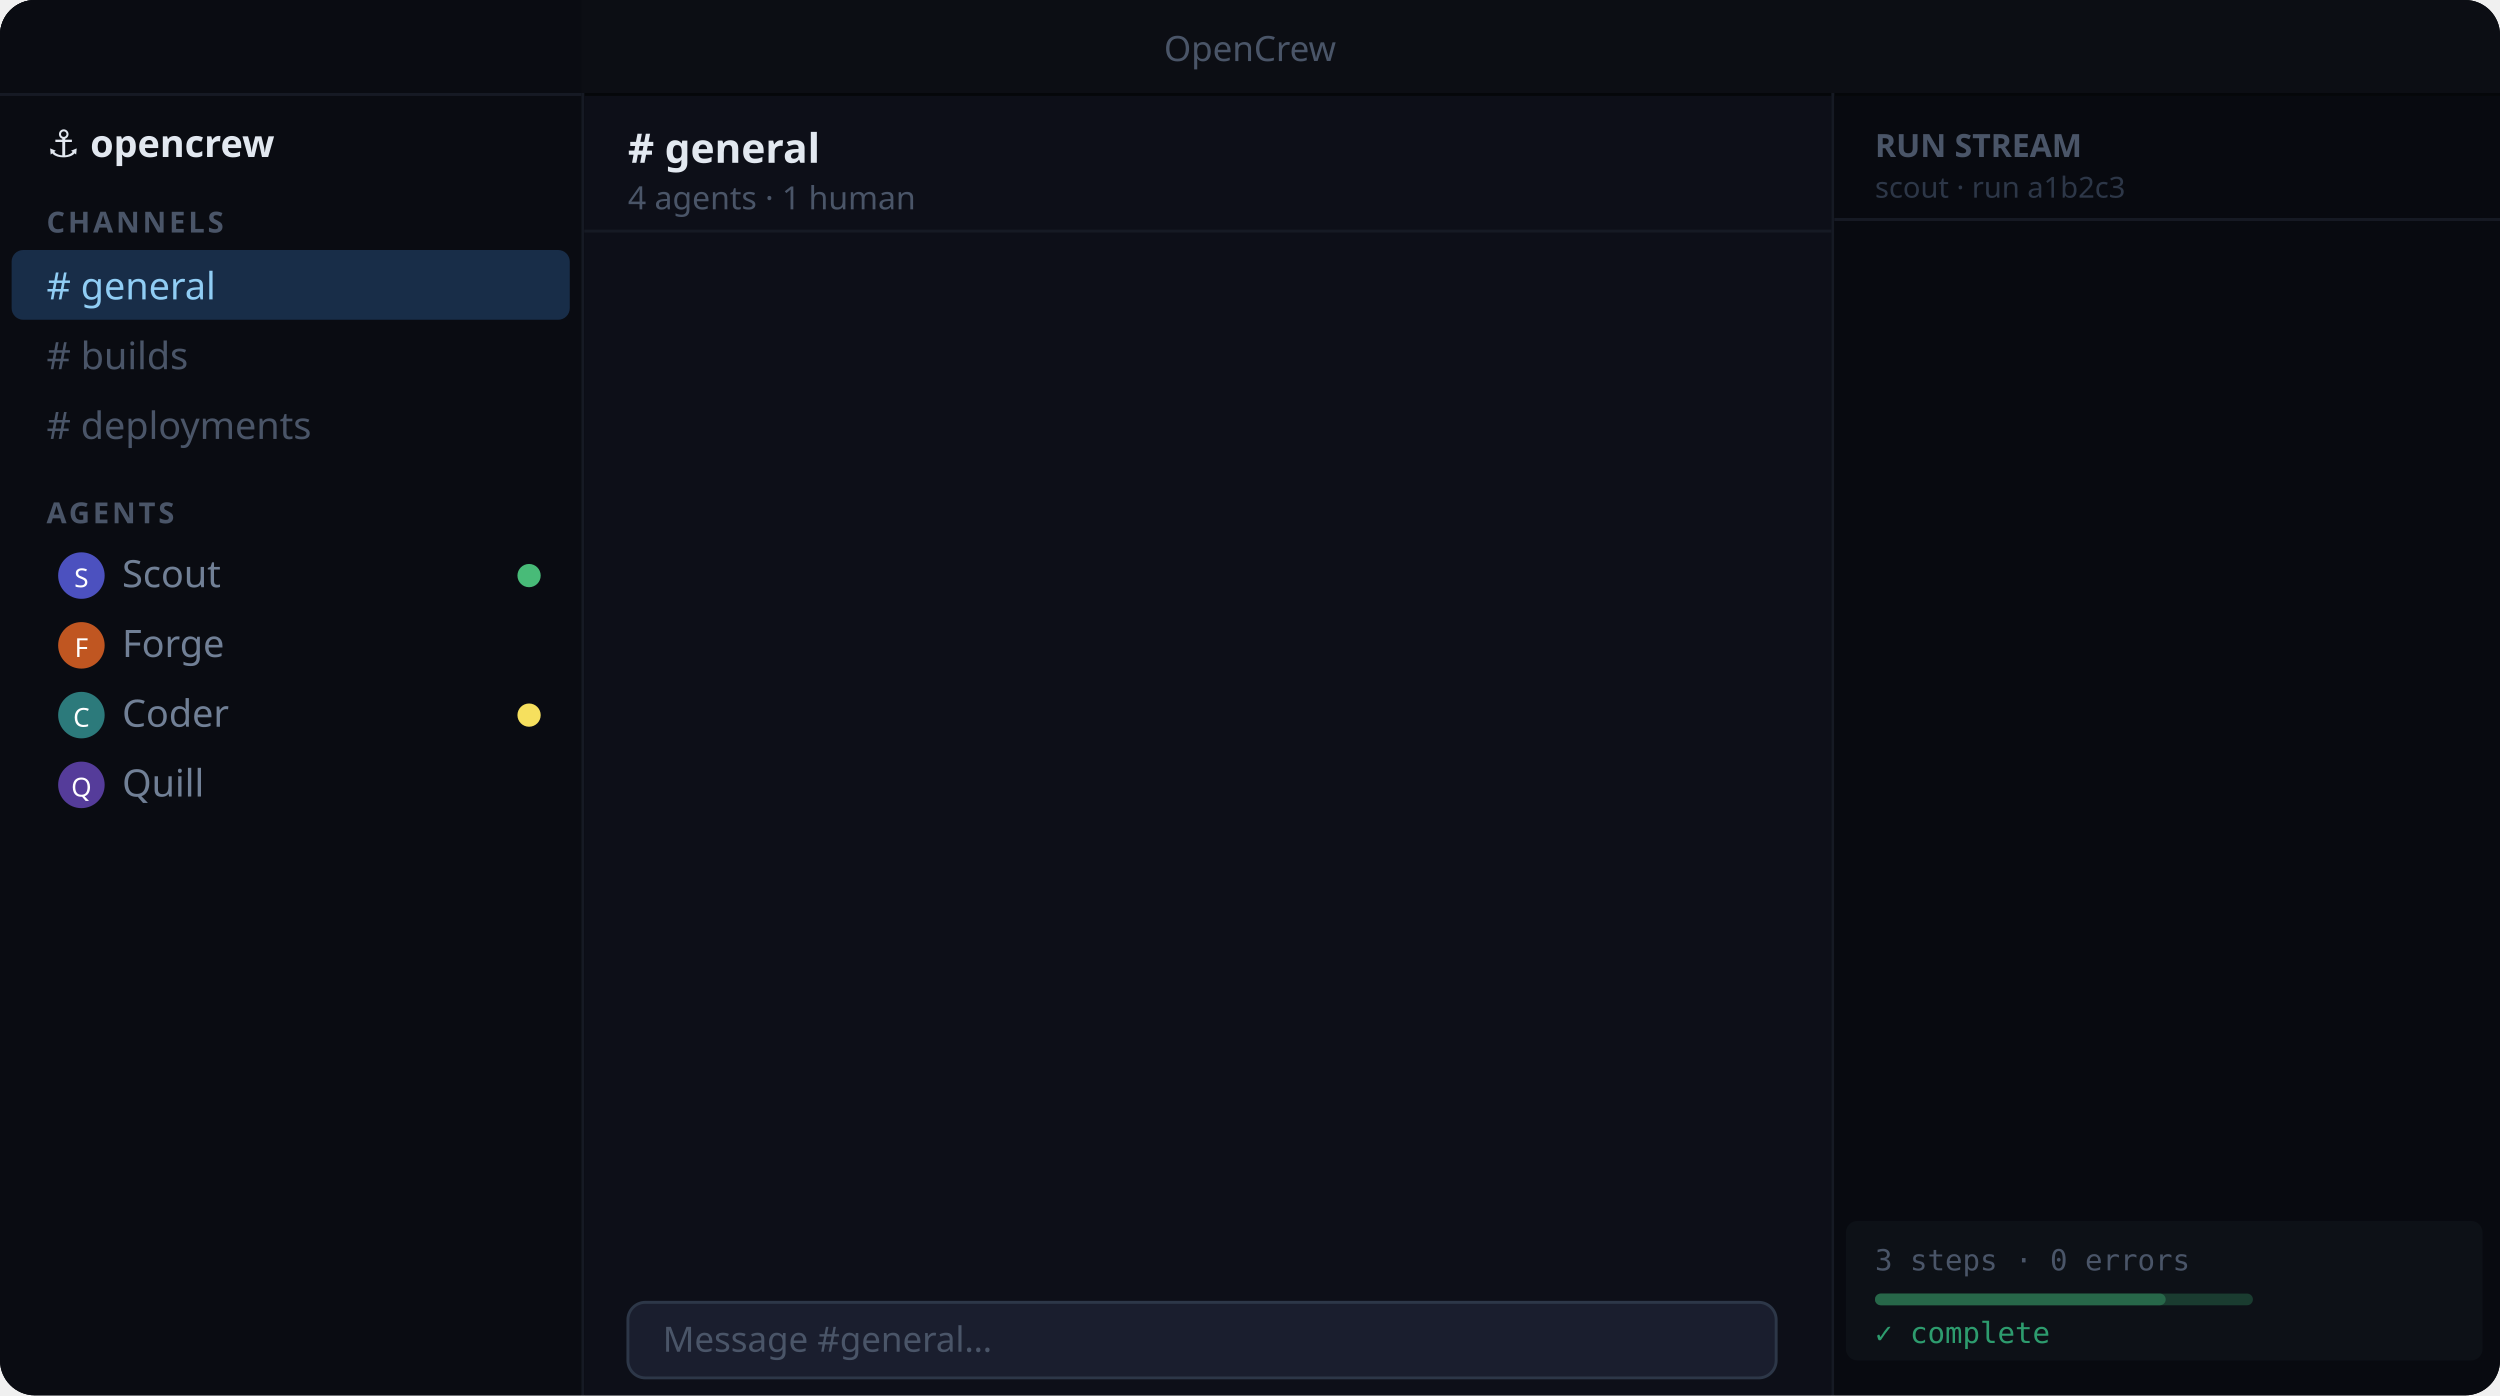
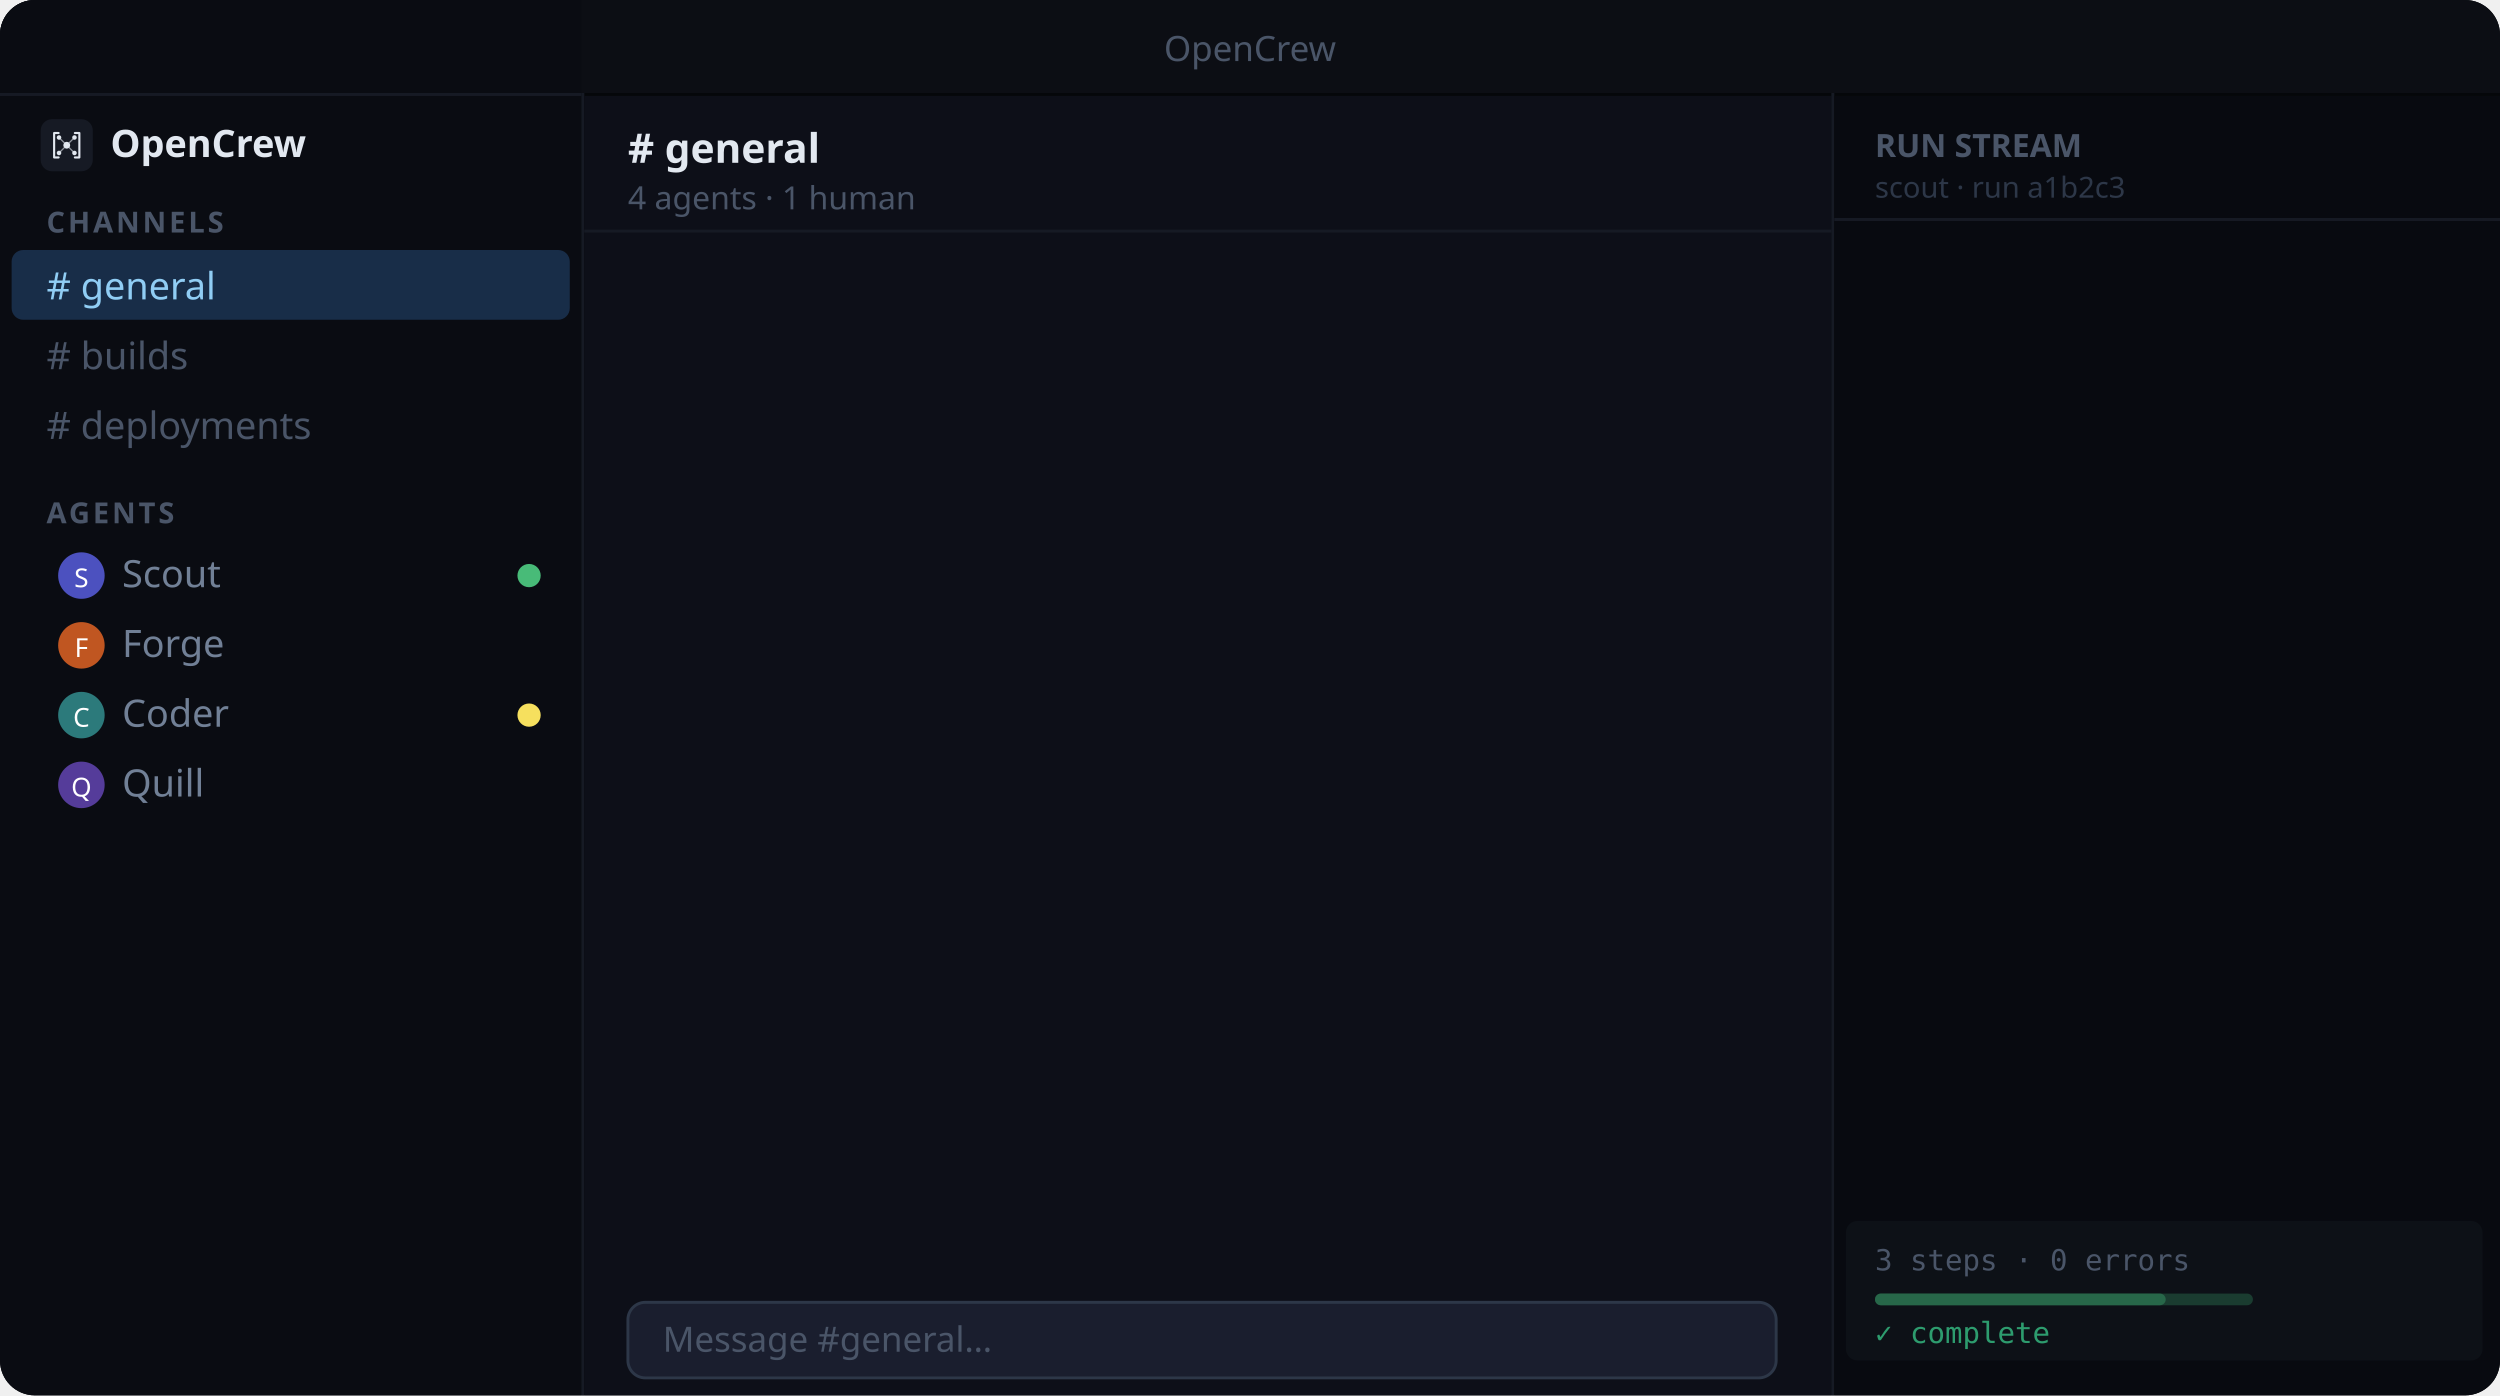
<svg xmlns="http://www.w3.org/2000/svg" viewBox="0 0 860 480" width="860" height="480" style="border-radius:12px">
  <defs>
    <clipPath id="frame">
      <rect width="860" height="480" rx="12" />
    </clipPath>
    <clipPath id="sidebar-clip">
      <rect x="0" y="0" width="200" height="480" />
    </clipPath>
    <clipPath id="chat-clip">
      <rect x="200" y="32" width="430" height="448" />
    </clipPath>
    <clipPath id="term-clip">
      <rect x="630" y="32" width="230" height="448" />
    </clipPath>
    <style>
      @keyframes fadeIn { from { opacity:0 } to { opacity:1 } }
      @keyframes blink  { 0%,100% { opacity:1 } 50% { opacity:0 } }
      @keyframes slideUp { from { transform:translateY(10px); opacity:0 } to { transform:translateY(0); opacity:1 } }
      @keyframes typing {
        0%   { width:0 }
        100% { width:100% }
      }
      @keyframes pulse { 0%,100% { opacity:1 } 50% { opacity:.4 } }

      .msg1  { animation: slideUp .4s ease forwards; animation-delay: .5s;  opacity:0 }
      .msg2  { animation: slideUp .4s ease forwards; animation-delay: 1.5s; opacity:0 }
      .msg3  { animation: slideUp .4s ease forwards; animation-delay: 2.8s; opacity:0 }
      .msg4  { animation: slideUp .4s ease forwards; animation-delay: 4.2s; opacity:0 }
      .msg5  { animation: slideUp .4s ease forwards; animation-delay: 5.6s; opacity:0 }

      .term1 { animation: fadeIn .3s ease forwards; animation-delay: 3.2s; opacity:0 }
      .term2 { animation: fadeIn .3s ease forwards; animation-delay: 3.8s; opacity:0 }
      .term3 { animation: fadeIn .3s ease forwards; animation-delay: 4.4s; opacity:0 }
      .term4 { animation: fadeIn .3s ease forwards; animation-delay: 5.0s; opacity:0 }
      .term5 { animation: fadeIn .3s ease forwards; animation-delay: 5.5s; opacity:0 }
      .term6 { animation: fadeIn .3s ease forwards; animation-delay: 5.9s; opacity:0 }

      .cursor { animation: blink 1s step-start infinite; animation-delay: 6.0s; opacity:0 }
      .badge  { animation: pulse 2s ease-in-out infinite; animation-delay: 3.0s }

      .approval { animation: slideUp .5s ease forwards, approvalGlow 1.8s ease-in-out 4.8s 2; opacity:0 }
      @keyframes approvalGlow {
        0%,100% { filter: drop-shadow(0 0 0px #f6ad55) }
        50%      { filter: drop-shadow(0 0 6px #f6ad5599) }
      }
    </style>
  </defs>
  <g clip-path="url(#frame)">
    <rect width="860" height="480" fill="#05070a" />
    <rect width="860" height="32" fill="#0c0e14" />
    <circle cx="16" cy="16" r="5" fill="#ff5f57" />
    <circle cx="32" cy="16" r="5" fill="#febc2e" />
    <circle cx="48" cy="16" r="5" fill="#28c840" />
    <text x="430" y="21" fill="#4a5568" font-family="system-ui,sans-serif" font-size="12" text-anchor="middle">OpenCrew</text>
    <rect width="200" height="480" fill="#0a0c12" />
    <rect width="200" height="1" y="32" fill="#161a24" />
-     <text x="16" y="54" fill="#e2e8f0" font-family="system-ui,sans-serif" font-size="13" font-weight="600">⚓ opencrew</text>
+     <g transform="translate(14,41) scale(0.28)">
+       <rect width="64" height="64" rx="14" fill="#161a24" />
+       <g fill="none" stroke="#e2e8f0" stroke-width="2.6" stroke-linecap="round" stroke-linejoin="round">
+         <path d="M22 17 L16.5 17 L16.5 47 L22 47" />
+         <path d="M42 17 L47.5 17 L47.5 47 L42 47" />
+       </g>
+       <g stroke="#e2e8f0" stroke-width="1.6" stroke-opacity="0.6" stroke-linecap="round">
+         <line x1="29.03" y1="29.03" x2="24.48" y2="24.48" />
+         <line x1="34.97" y1="29.03" x2="39.52" y2="24.48" />
+         <line x1="29.03" y1="34.97" x2="24.48" y2="39.52" />
+         <line x1="34.97" y1="34.97" x2="39.52" y2="39.52" />
+       </g>
+       <g fill="#e2e8f0">
+         <circle cx="22.5" cy="22.5" r="2.8" />
+         <circle cx="41.5" cy="22.5" r="2.8" />
+         <circle cx="22.5" cy="41.5" r="2.8" />
+         <circle cx="41.5" cy="41.5" r="2.8" />
+       </g>
+       <circle cx="32" cy="32" r="4.2" fill="#e2e8f0" />
+     </g>
+     <text x="38" y="54" fill="#e2e8f0" font-family="system-ui,sans-serif" font-size="13" font-weight="600">OpenCrew</text>
    <text x="16" y="80" fill="#4a5568" font-family="system-ui,sans-serif" font-size="10" letter-spacing="1" font-weight="600">CHANNELS</text>
    <rect x="4" y="86" width="192" height="24" rx="4" fill="#1e3a5f" opacity=".7" />
    <text x="16" y="103" fill="#90cdf4" font-family="system-ui,sans-serif" font-size="13"># general</text>
    <text x="16" y="127" fill="#4a5568" font-family="system-ui,sans-serif" font-size="13"># builds</text>
    <text x="16" y="151" fill="#4a5568" font-family="system-ui,sans-serif" font-size="13"># deployments</text>
    <text x="16" y="180" fill="#4a5568" font-family="system-ui,sans-serif" font-size="10" letter-spacing="1" font-weight="600">AGENTS</text>
    <circle cx="28" cy="198" r="8" fill="#4c51bf" />
    <text x="28" y="202" fill="#fff" font-family="system-ui,sans-serif" font-size="9" text-anchor="middle">S</text>
    <text x="42" y="202" fill="#718096" font-family="system-ui,sans-serif" font-size="13">Scout</text>
    <circle cx="182" cy="198" r="4" fill="#48bb78" class="badge" />
    <circle cx="28" cy="222" r="8" fill="#c05621" />
    <text x="28" y="226" fill="#fff" font-family="system-ui,sans-serif" font-size="9" text-anchor="middle">F</text>
    <text x="42" y="226" fill="#718096" font-family="system-ui,sans-serif" font-size="13">Forge</text>
    <circle cx="28" cy="246" r="8" fill="#2c7a7b" />
    <text x="28" y="250" fill="#fff" font-family="system-ui,sans-serif" font-size="9" text-anchor="middle">C</text>
    <text x="42" y="250" fill="#718096" font-family="system-ui,sans-serif" font-size="13">Coder</text>
    <circle cx="182" cy="246" r="4" fill="#f6e05e" class="badge" />
    <circle cx="28" cy="270" r="8" fill="#553c9a" />
    <text x="28" y="274" fill="#fff" font-family="system-ui,sans-serif" font-size="9" text-anchor="middle">Q</text>
    <text x="42" y="274" fill="#718096" font-family="system-ui,sans-serif" font-size="13">Quill</text>
    <rect x="200" y="32" width="1" height="448" fill="#161a24" />
    <rect x="201" y="33" width="429" height="447" fill="#0d0f18" />
    <text x="216" y="56" fill="#e2e8f0" font-family="system-ui,sans-serif" font-size="14" font-weight="600"># general</text>
    <text x="216" y="72" fill="#4a5568" font-family="system-ui,sans-serif" font-size="11">4 agents · 1 human</text>
    <rect x="201" y="79" width="429" height="1" fill="#161a24" />
    <g clip-path="url(#chat-clip)">
      <g class="msg1" transform="translate(216, 100)">
        <circle cx="10" cy="10" r="10" fill="#2d6a4f" />
        <text x="10" y="14" fill="#fff" font-family="system-ui,sans-serif" font-size="9" text-anchor="middle">A</text>
        <text x="28" y="8" fill="#68d391" font-family="system-ui,sans-serif" font-size="12" font-weight="600">Anup</text>
        <text x="28" y="22" fill="#718096" font-family="system-ui,sans-serif" font-size="10">Today at 09:14</text>
        <text x="28" y="42" fill="#cbd5e0" font-family="system-ui,sans-serif" font-size="13">@Scout find competitors for us and write a report</text>
      </g>
      <g class="msg2" transform="translate(216, 165)">
        <circle cx="10" cy="10" r="10" fill="#4c51bf" />
        <text x="10" y="14" fill="#fff" font-family="system-ui,sans-serif" font-size="9" text-anchor="middle">S</text>
        <text x="28" y="8" fill="#a3bffa" font-family="system-ui,sans-serif" font-size="12" font-weight="600">Scout</text>
        <text x="28" y="22" fill="#718096" font-family="system-ui,sans-serif" font-size="10">Today at 09:14</text>
        <text x="28" y="42" fill="#cbd5e0" font-family="system-ui,sans-serif" font-size="13">On it! Researching now — I'll hand off the writeup</text>
        <text x="28" y="58" fill="#cbd5e0" font-family="system-ui,sans-serif" font-size="13">to @Quill when I'm done.</text>
      </g>
      <g class="approval" transform="translate(212, 234)">
        <rect width="398" height="68" rx="7" fill="#1a1e2e" stroke="#f6ad55" stroke-width="1.5" opacity=".95" />
        <rect width="4" height="68" rx="2" fill="#f6ad55" />
        <text x="14" y="18" fill="#f6ad55" font-family="system-ui,sans-serif" font-size="11" font-weight="700">⏸ Waiting for approval</text>
        <text x="14" y="36" fill="#a0aec0" font-family="system-ui,sans-serif" font-size="11">Scout wants to run WebSearch — review before it fires</text>
        <rect x="14" y="45" width="72" height="18" rx="4" fill="#276749" />
        <rect x="14" y="45" width="72" height="18" rx="4" fill="#38a169" opacity=".6" />
        <text x="50" y="58" fill="#f0fff4" font-family="system-ui,sans-serif" font-size="11" font-weight="600" text-anchor="middle">✓ Approve</text>
        <rect x="92" y="45" width="48" height="18" rx="4" fill="#2d1515" />
        <text x="116" y="58" fill="#fc8181" font-family="system-ui,sans-serif" font-size="11" text-anchor="middle">Deny</text>
      </g>
      <g class="msg3" transform="translate(216, 318)">
        <circle cx="10" cy="10" r="10" fill="#4c51bf" />
        <text x="10" y="14" fill="#fff" font-family="system-ui,sans-serif" font-size="9" text-anchor="middle">S</text>
        <text x="28" y="8" fill="#a3bffa" font-family="system-ui,sans-serif" font-size="12" font-weight="600">Scout</text>
        <text x="28" y="22" fill="#718096" font-family="system-ui,sans-serif" font-size="10">Today at 09:15</text>
        <text x="28" y="42" fill="#cbd5e0" font-family="system-ui,sans-serif" font-size="13">Found 6 competitors. Handing report to @Quill</text>
        <text x="28" y="58" fill="#cbd5e0" font-family="system-ui,sans-serif" font-size="13">to polish and post.</text>
      </g>
      <g class="msg4" transform="translate(216, 390)">
        <circle cx="10" cy="10" r="10" fill="#553c9a" />
        <text x="10" y="14" fill="#fff" font-family="system-ui,sans-serif" font-size="9" text-anchor="middle">Q</text>
        <text x="28" y="8" fill="#b794f4" font-family="system-ui,sans-serif" font-size="12" font-weight="600">Quill</text>
        <text x="28" y="22" fill="#718096" font-family="system-ui,sans-serif" font-size="10">Today at 09:16</text>
        <text x="28" y="42" fill="#cbd5e0" font-family="system-ui,sans-serif" font-size="13">Report drafted ✓  Posted to #builds.</text>
      </g>
    </g>
    <rect x="216" y="448" width="395" height="26" rx="6" fill="#1a1e2e" stroke="#2d3748" stroke-width="1" />
    <text x="228" y="465" fill="#4a5568" font-family="system-ui,sans-serif" font-size="12">Message #general…</text>
    <rect x="630" y="32" width="1" height="448" fill="#161a24" />
    <rect x="631" y="33" width="229" height="447" fill="#080a10" />
    <text x="645" y="54" fill="#4a5568" font-family="system-ui,sans-serif" font-size="11" font-weight="600">RUN STREAM</text>
    <text x="645" y="68" fill="#2d3748" font-family="system-ui,sans-serif" font-size="10">scout · run a1b2c3</text>
    <rect x="631" y="75" width="229" height="1" fill="#161a24" />
    <g clip-path="url(#term-clip)" font-family="'JetBrains Mono',monospace" font-size="11">
      <g class="term1">
        <text x="645" y="100" fill="#4a5568">[00:01]</text>
        <text x="700" y="100" fill="#f6ad55">⚡ claude-sonnet</text>
      </g>
      <g class="term2">
        <text x="645" y="118" fill="#4a5568">$</text>
        <text x="656" y="118" fill="#68d391">WebSearch</text>
        <text x="720" y="118" fill="#718096">run</text>
      </g>
      <g class="term3">
        <text x="645" y="136" fill="#2d9c6e">✓</text>
        <text x="660" y="136" fill="#718096">query: "ai agent</text>
        <text x="645" y="150" fill="#718096">  platforms 2025"</text>
      </g>
      <g class="term4">
        <text x="645" y="168" fill="#4a5568">$</text>
        <text x="656" y="168" fill="#68d391">WebSearch</text>
        <text x="720" y="168" fill="#718096">run</text>
      </g>
      <g class="term5">
        <text x="645" y="186" fill="#2d9c6e">✓</text>
        <text x="660" y="186" fill="#718096">query: "multi-agent</text>
        <text x="645" y="200" fill="#718096">  frameworks"</text>
      </g>
      <g class="term6">
        <text x="645" y="218" fill="#4a5568">$</text>
        <text x="656" y="218" fill="#a3bffa">SendMessage</text>
        <text x="645" y="234" fill="#718096">  → #general</text>
      </g>
      <rect x="645" y="248" width="7" height="13" fill="#4a5568" class="cursor" />
      <rect x="635" y="420" width="219" height="48" rx="4" fill="#0d1117" />
      <text x="645" y="437" fill="#4a5568" font-size="10">3 steps · 0 errors</text>
      <rect x="645" y="445" width="130" height="4" rx="2" fill="#276749" opacity=".5" />
      <rect x="645" y="445" width="100" height="4" rx="2" fill="#276749" />
      <text x="645" y="462" fill="#2d9c6e" font-size="10">✓ complete</text>
    </g>
  </g>
</svg>
